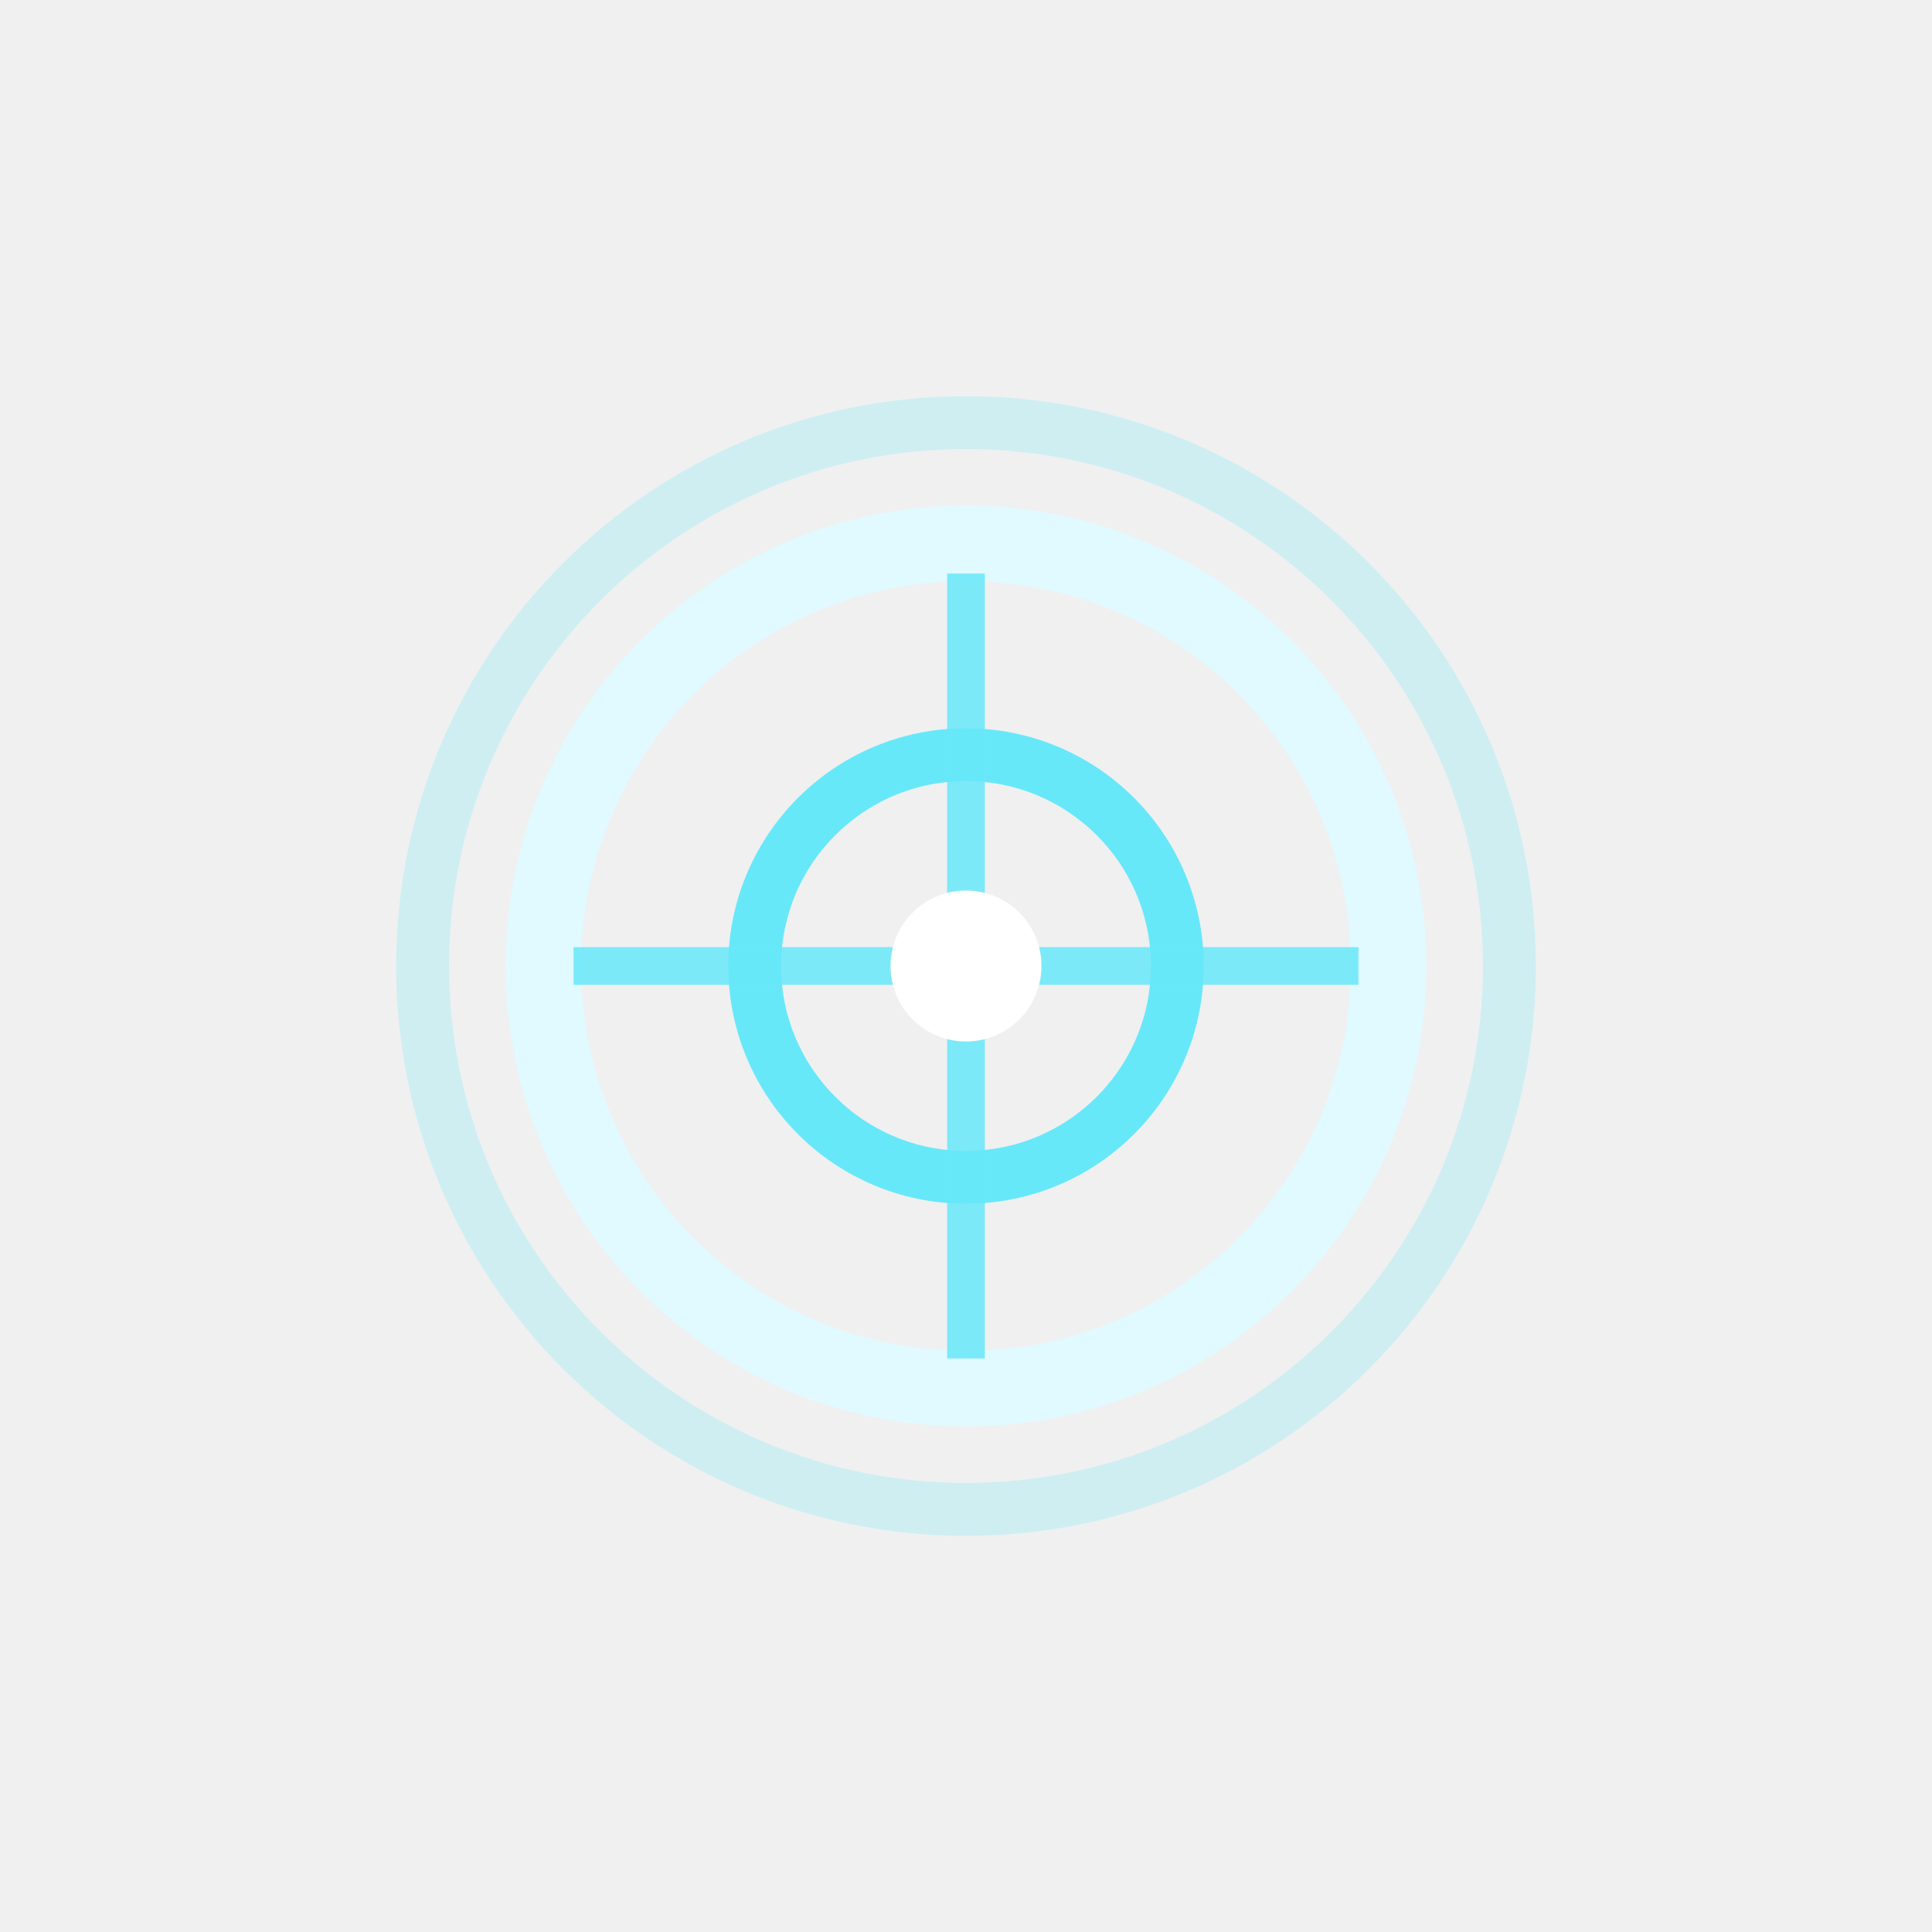
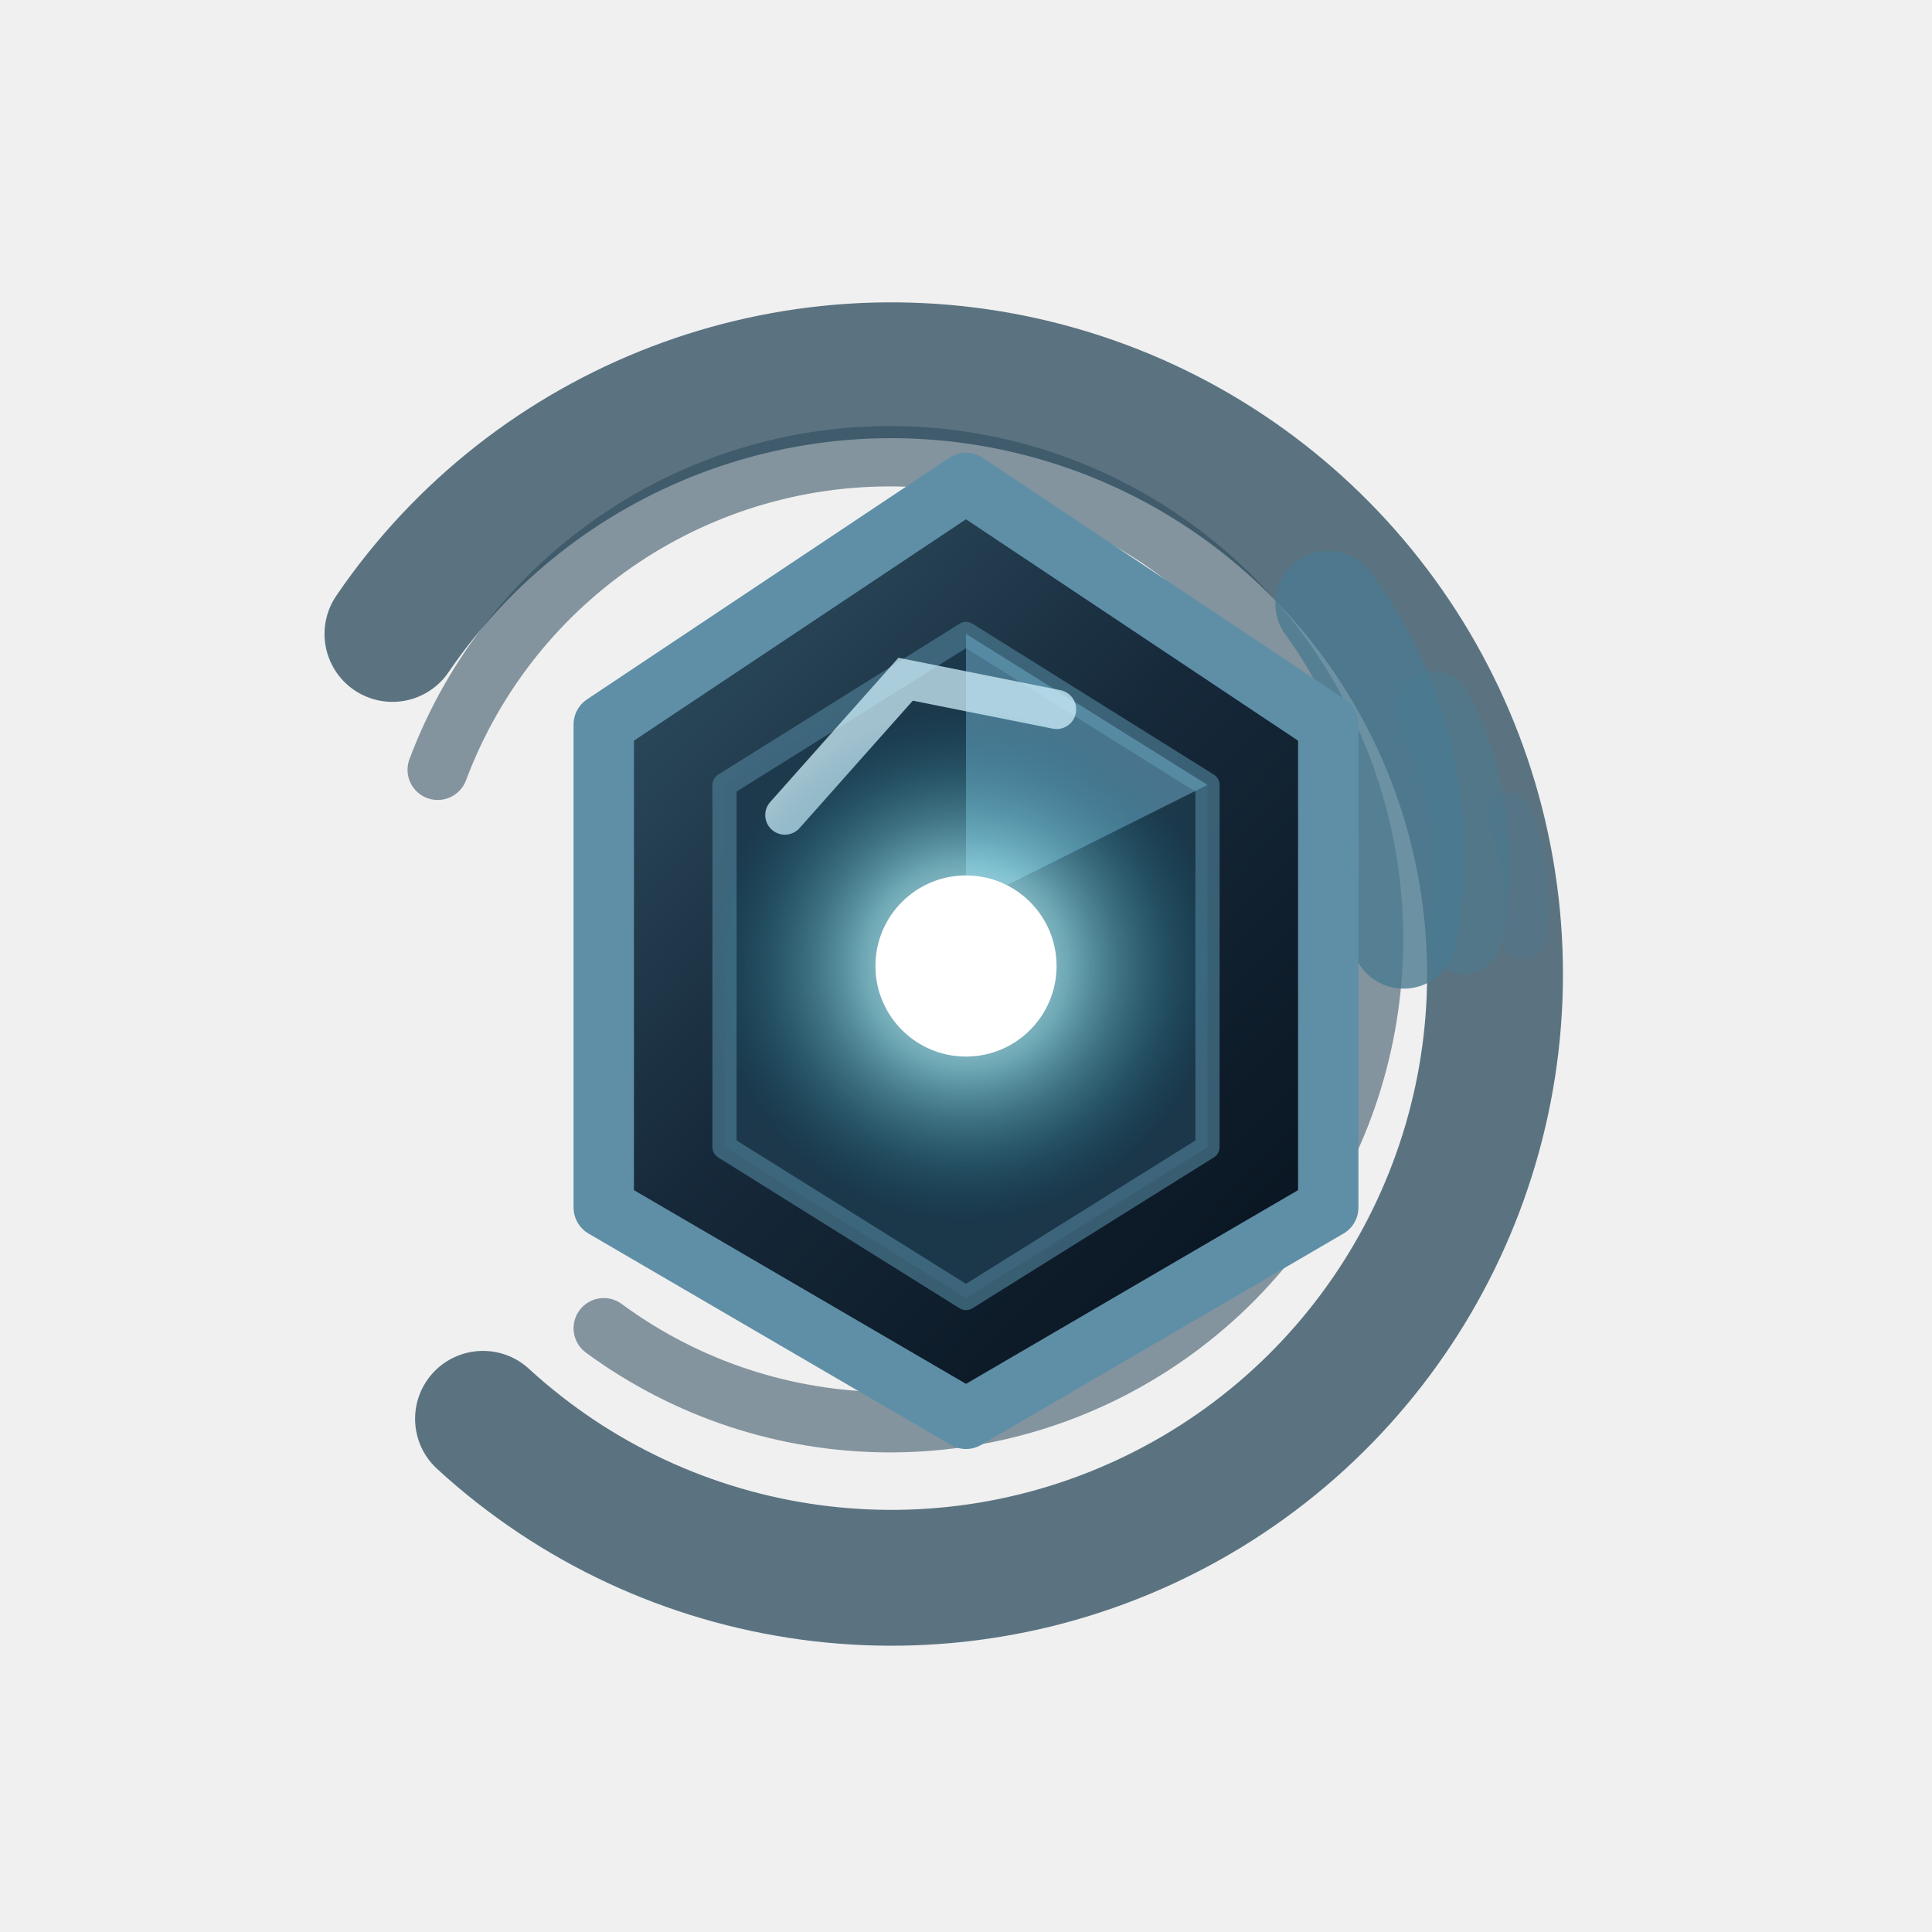
<svg xmlns="http://www.w3.org/2000/svg" viewBox="0 0 128 128">
-   <circle cx="64" cy="64" r="36" fill="none" stroke="#67e8f9" stroke-width="3.5" opacity=".25" />
-   <circle cx="64" cy="64" r="28" fill="none" stroke="#e0faff" stroke-width="5" />
-   <circle cx="64" cy="64" r="14" fill="none" stroke="#67e8f9" stroke-width="3.5" />
-   <path d="M64 38v52M38 64h52" fill="none" stroke="#67e8f9" stroke-width="2.5" opacity=".85" />
-   <circle cx="64" cy="64" r="5" fill="#ffffff" />
+   <defs>
+     <linearGradient id="bodyShade" x1="18%" y1="10%" x2="82%" y2="90%">
+       <stop offset="0%" stop-color="#2b4a5c" />
+       <stop offset="45%" stop-color="#16293a" />
+       <stop offset="100%" stop-color="#0a1622" />
+     </linearGradient>
+     <radialGradient id="coreGlow" cx="50%" cy="50%" r="50%">
+       <stop offset="0%" stop-color="#ffffff" stop-opacity=".95" />
+       <stop offset="40%" stop-color="#a5f3fc" stop-opacity=".6" />
+       <stop offset="100%" stop-color="#0e7490" stop-opacity="0" />
+     </radialGradient>
+   </defs>
+   <g fill="none" stroke="#2a4a5c" stroke-linecap="round">
+     <path d="M26 42 A40 40 0 1 1 32 94" stroke-width="9" stroke-opacity=".75" />
+     <path d="M29 51 A32 32 0 1 1 40 88" stroke-width="4" stroke-opacity=".55" />
+   </g>
+   <g fill="none" stroke="#4a7a90" stroke-linecap="round">
+     <path d="M88 40 A28 28 0 0 1 93 62" stroke-width="7" stroke-opacity=".8" />
+     <path d="M95 47 A22 22 0 0 1 97 62" stroke-width="5" stroke-opacity=".55" />
+     <path d="M100 54 A16 16 0 0 1 101 62" stroke-width="3" stroke-opacity=".35" />
+   </g>
+   <polygon points="64,32 88,48 88,80 64,94 40,80 40,48" fill="url(#bodyShade)" stroke="#5f8fa6" stroke-width="4" stroke-linejoin="round" />
+   <polygon points="64,42 80,52 80,76 64,86 48,76 48,52" fill="#1d3a4c" fill-opacity=".92" stroke="#4a7a90" stroke-width="1.6" stroke-opacity=".7" stroke-linejoin="round" />
+   <path d="M64 42 L80 52 L64 60 Z" fill="#6ba8c4" fill-opacity=".55" />
+   <path d="M52 54 L60 45 L70 47" fill="none" stroke="#cfeffa" stroke-width="2.6" stroke-opacity=".75" stroke-linecap="round" />
+   <circle cx="64" cy="64" r="17" fill="url(#coreGlow)" />
+   <circle cx="64" cy="64" r="6" fill="#ffffff" />
</svg>
